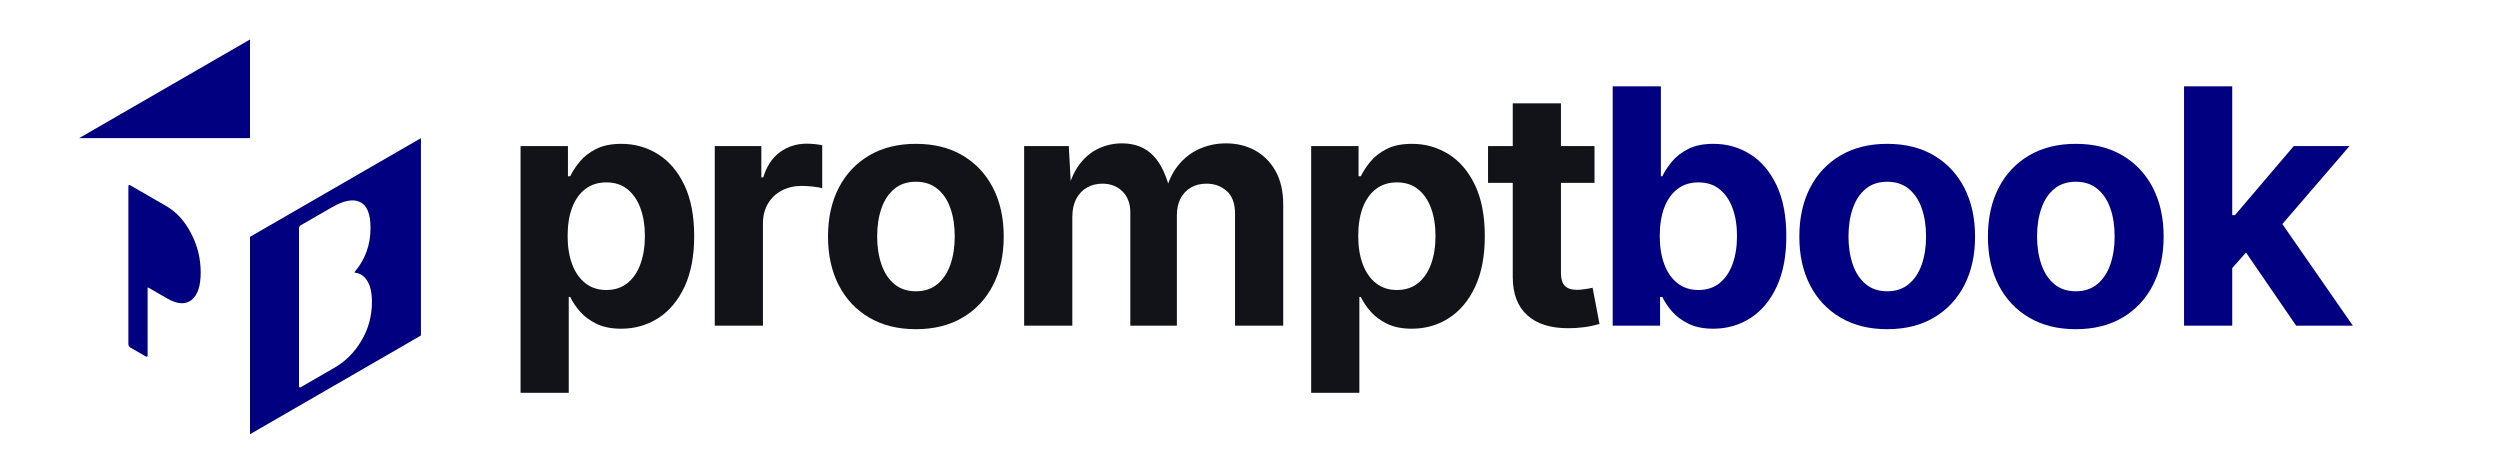
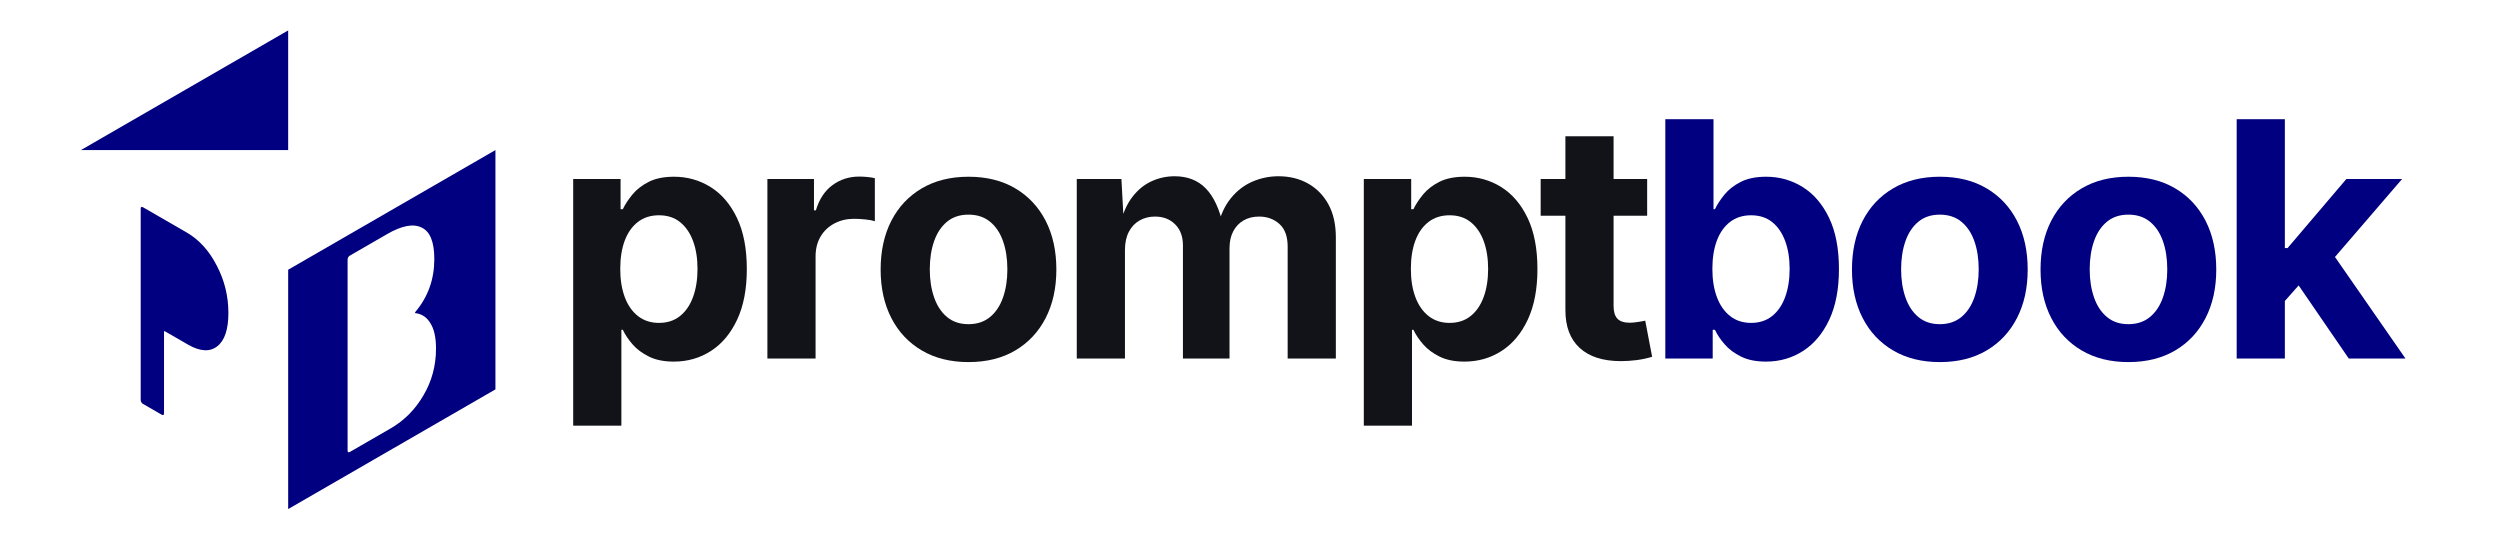
- <svg xmlns="http://www.w3.org/2000/svg" width="760" height="144" viewBox="0 0 760 144" role="img">
-   <g transform="translate(12 8)">
+ <svg xmlns="http://www.w3.org/2000/svg" width="760" height="164" viewBox="0 0 760 164" role="img">
+   <g transform="translate(10 4.395833) scale(1.212565)">
    <path fill="#000080" transform="matrix(0.992349 0.572933 -0.992349 0.572933 -100.273 -96.45293)" d="M 170.435,57.258 V 4.896 l 26.181,26.181 v 0 z" />
    <path fill="#000080" transform="matrix(0.992349 0.572933 0 1.145866 -157.0928 -136.5028)" d="m 197.138,68.251 c 3.15,0 5.687,1.146 7.61,3.437 1.964,2.25 2.946,5.217 2.946,8.899 0,3.601 -0.941,6.505 -2.823,8.715 -1.882,2.209 -4.357,3.314 -7.426,3.314 h -5.769 c -0.164,0 -0.245,0.082 -0.245,0.245 V 110.659 c 0,0.409 -0.205,0.614 -0.614,0.614 h -4.664 c -0.409,0 -0.614,-0.205 -0.614,-0.614 V 68.864 c 0,-0.409 0.205,-0.614 0.614,-0.614 z" />
    <path fill="#000080" transform="matrix(0.9923484 -0.5729326 0 1.145865 -167.4698 124.8194)" d="m 233.255,63.55 v 52.362 h 52.362 V 63.55 Z m 15.625,4.7 h 9.39 c 3.723,0 6.629,0.982 8.715,2.946 2.128,1.923 3.191,4.746 3.191,8.469 0,4.419 -1.575,7.467 -4.726,9.145 -0.205,0.123 -0.225,0.225 -0.061,0.306 1.637,0.982 2.905,2.353 3.805,4.112 0.941,1.759 1.411,3.846 1.411,6.26 h 5.2e-4 c 0,3.723 -1.064,6.608 -3.192,8.654 -2.087,2.046 -4.848,3.069 -8.285,3.069 h -10.249 c -0.409,0 -0.613,-0.205 -0.613,-0.614 V 68.864 c 0,-0.409 0.204,-0.614 0.613,-0.614 z" />
  </g>
-   <path fill="#111318" transform="translate(152 99) scale(0.04882812 -0.04882812)" d="M128 -418V1118H423V930H437Q458 974 496.5 1021.0Q535 1068 598.0 1100.0Q661 1132 756 1132Q880 1132 983.0 1068.0Q1086 1004 1147.5 876.0Q1209 748 1209 557Q1209 371 1149.0 242.5Q1089 114 986.0 47.5Q883 -19 754 -19Q663 -19 600.0 12.0Q537 43 497.5 88.5Q458 134 437 179H428V-418ZM662 222Q740 222 793.5 265.0Q847 308 874.5 384.0Q902 460 902 558Q902 656 874.5 731.0Q847 806 794.0 849.0Q741 892 662 892Q585 892 531.0 850.5Q477 809 449.0 734.5Q421 660 421 558Q421 457 449.5 381.5Q478 306 532.0 264.0Q586 222 662 222Z" />
-   <path fill="#111318" transform="translate(211.0371 99) scale(0.04882812 -0.04882812)" d="M128 0V1118H418V923H430Q461 1027 533.5 1080.0Q606 1133 700 1133Q723 1133 749.5 1130.5Q776 1128 797 1123V855Q777 862 739.0 866.0Q701 870 667 870Q599 870 544.0 840.5Q489 811 458.5 758.5Q428 706 428 636V0Z" />
-   <path fill="#111318" transform="translate(247.7598 99) scale(0.04882812 -0.04882812)" d="M628 -22Q460 -22 337.0 50.5Q214 123 147.5 252.5Q81 382 81 554Q81 728 147.5 857.5Q214 987 337.0 1059.5Q460 1132 628 1132Q797 1132 919.5 1059.5Q1042 987 1108.5 857.5Q1175 728 1175 554Q1175 382 1108.5 252.5Q1042 123 919.5 50.5Q797 -22 628 -22ZM628 214Q708 214 762.0 258.5Q816 303 843.0 380.5Q870 458 870 555Q870 654 843.0 731.0Q816 808 762.0 852.0Q708 896 628 896Q548 896 494.5 852.0Q441 808 414.0 731.0Q387 654 387 555Q387 458 414.0 380.5Q441 303 494.5 258.5Q548 214 628 214Z" />
-   <path fill="#111318" transform="translate(305.0879 99) scale(0.04882812 -0.04882812)" d="M128 0V1118H406L421 840H399Q425 943 475.5 1008.0Q526 1073 594.0 1104.0Q662 1135 737 1135Q858 1135 932.0 1058.5Q1006 982 1041 822H1006Q1031 929 1087.5 998.5Q1144 1068 1221.5 1101.5Q1299 1135 1384 1135Q1487 1135 1567.5 1090.0Q1648 1045 1694.5 960.5Q1741 876 1741 754V0H1441V697Q1441 792 1389.5 838.0Q1338 884 1263 884Q1207 884 1165.5 859.5Q1124 835 1101.5 791.0Q1079 747 1079 688V0H789V705Q789 787 740.5 835.5Q692 884 615 884Q562 884 519.5 860.0Q477 836 452.5 789.5Q428 743 428 676V0Z" />
-   <path fill="#111318" transform="translate(392.3477 99) scale(0.04882812 -0.04882812)" d="M128 -418V1118H423V930H437Q458 974 496.5 1021.0Q535 1068 598.0 1100.0Q661 1132 756 1132Q880 1132 983.0 1068.0Q1086 1004 1147.5 876.0Q1209 748 1209 557Q1209 371 1149.0 242.5Q1089 114 986.0 47.5Q883 -19 754 -19Q663 -19 600.0 12.0Q537 43 497.5 88.5Q458 134 437 179H428V-418ZM662 222Q740 222 793.5 265.0Q847 308 874.5 384.0Q902 460 902 558Q902 656 874.5 731.0Q847 806 794.0 849.0Q741 892 662 892Q585 892 531.0 850.5Q477 809 449.0 734.5Q421 660 421 558Q421 457 449.5 381.5Q478 306 532.0 264.0Q586 222 662 222Z" />
-   <path fill="#111318" transform="translate(451.3848 99) scale(0.04882812 -0.04882812)" d="M683 1118V889H20V1118ZM174 1384H474V327Q474 274 497.5 248.5Q521 223 576 223Q593 223 624.0 227.5Q655 232 671 236L714 11Q664 -4 614.5 -10.0Q565 -16 520 -16Q352 -16 263.0 66.0Q174 148 174 301Z" />
-   <path fill="#000080" transform="translate(484.0059 99) scale(0.04882812 -0.04882812)" d="M754 -19Q663 -19 600.0 12.0Q537 43 497.5 88.5Q458 134 437 179H423V0H128V1490H428V930H437Q458 974 496.5 1021.0Q535 1068 598.0 1100.0Q661 1132 756 1132Q880 1132 983.0 1068.0Q1086 1004 1147.5 876.0Q1209 748 1209 557Q1209 371 1149.0 242.5Q1089 114 986.0 47.5Q883 -19 754 -19ZM662 222Q740 222 793.5 265.0Q847 308 874.5 384.0Q902 460 902 558Q902 656 874.5 731.0Q847 806 794.0 849.0Q741 892 662 892Q585 892 531.0 850.5Q477 809 449.0 734.5Q421 660 421 558Q421 457 449.5 381.5Q478 306 532.0 264.0Q586 222 662 222Z" />
-   <path fill="#000080" transform="translate(543.043 99) scale(0.04882812 -0.04882812)" d="M628 -22Q460 -22 337.0 50.5Q214 123 147.5 252.5Q81 382 81 554Q81 728 147.5 857.5Q214 987 337.0 1059.5Q460 1132 628 1132Q797 1132 919.5 1059.5Q1042 987 1108.5 857.5Q1175 728 1175 554Q1175 382 1108.5 252.5Q1042 123 919.5 50.5Q797 -22 628 -22ZM628 214Q708 214 762.0 258.5Q816 303 843.0 380.5Q870 458 870 555Q870 654 843.0 731.0Q816 808 762.0 852.0Q708 896 628 896Q548 896 494.5 852.0Q441 808 414.0 731.0Q387 654 387 555Q387 458 414.0 380.5Q441 303 494.5 258.5Q548 214 628 214Z" />
-   <path fill="#000080" transform="translate(600.3711 99) scale(0.04882812 -0.04882812)" d="M628 -22Q460 -22 337.0 50.5Q214 123 147.5 252.5Q81 382 81 554Q81 728 147.5 857.5Q214 987 337.0 1059.5Q460 1132 628 1132Q797 1132 919.5 1059.5Q1042 987 1108.5 857.5Q1175 728 1175 554Q1175 382 1108.5 252.5Q1042 123 919.5 50.5Q797 -22 628 -22ZM628 214Q708 214 762.0 258.5Q816 303 843.0 380.5Q870 458 870 555Q870 654 843.0 731.0Q816 808 762.0 852.0Q708 896 628 896Q548 896 494.5 852.0Q441 808 414.0 731.0Q387 654 387 555Q387 458 414.0 380.5Q441 303 494.5 258.5Q548 214 628 214Z" />
-   <path fill="#000080" transform="translate(657.6992 99) scale(0.04882812 -0.04882812)" d="M400 327V688H445L811 1118H1158L675 557H604ZM128 0V1490H428V0ZM826 0 490 490 691 703 1179 0Z" />
+   <path fill="#111318" transform="translate(168 109) scale(0.04882812 -0.04882812)" d="M128 -418V1118H423V930H437Q458 974 496.5 1021.0Q535 1068 598.0 1100.0Q661 1132 756 1132Q880 1132 983.0 1068.0Q1086 1004 1147.5 876.0Q1209 748 1209 557Q1209 371 1149.0 242.5Q1089 114 986.0 47.5Q883 -19 754 -19Q663 -19 600.0 12.0Q537 43 497.5 88.5Q458 134 437 179H428V-418ZM662 222Q740 222 793.5 265.0Q847 308 874.5 384.0Q902 460 902 558Q902 656 874.5 731.0Q847 806 794.0 849.0Q741 892 662 892Q585 892 531.0 850.5Q477 809 449.0 734.5Q421 660 421 558Q421 457 449.5 381.5Q478 306 532.0 264.0Q586 222 662 222Z" />
+   <path fill="#111318" transform="translate(227.0371 109) scale(0.04882812 -0.04882812)" d="M128 0V1118H418V923H430Q461 1027 533.5 1080.0Q606 1133 700 1133Q723 1133 749.5 1130.5Q776 1128 797 1123V855Q777 862 739.0 866.0Q701 870 667 870Q599 870 544.0 840.5Q489 811 458.5 758.5Q428 706 428 636V0Z" />
+   <path fill="#111318" transform="translate(263.7598 109) scale(0.04882812 -0.04882812)" d="M628 -22Q460 -22 337.0 50.5Q214 123 147.5 252.5Q81 382 81 554Q81 728 147.5 857.5Q214 987 337.0 1059.5Q460 1132 628 1132Q797 1132 919.5 1059.5Q1042 987 1108.5 857.5Q1175 728 1175 554Q1175 382 1108.5 252.5Q1042 123 919.5 50.5Q797 -22 628 -22ZM628 214Q708 214 762.0 258.5Q816 303 843.0 380.5Q870 458 870 555Q870 654 843.0 731.0Q816 808 762.0 852.0Q708 896 628 896Q548 896 494.5 852.0Q441 808 414.0 731.0Q387 654 387 555Q387 458 414.0 380.5Q441 303 494.5 258.5Q548 214 628 214Z" />
+   <path fill="#111318" transform="translate(321.0879 109) scale(0.04882812 -0.04882812)" d="M128 0V1118H406L421 840H399Q425 943 475.5 1008.0Q526 1073 594.0 1104.0Q662 1135 737 1135Q858 1135 932.0 1058.5Q1006 982 1041 822H1006Q1031 929 1087.5 998.5Q1144 1068 1221.5 1101.5Q1299 1135 1384 1135Q1487 1135 1567.5 1090.0Q1648 1045 1694.5 960.5Q1741 876 1741 754V0H1441V697Q1441 792 1389.5 838.0Q1338 884 1263 884Q1207 884 1165.5 859.5Q1124 835 1101.5 791.0Q1079 747 1079 688V0H789V705Q789 787 740.5 835.5Q692 884 615 884Q562 884 519.5 860.0Q477 836 452.5 789.5Q428 743 428 676V0Z" />
+   <path fill="#111318" transform="translate(408.3477 109) scale(0.04882812 -0.04882812)" d="M128 -418V1118H423V930H437Q458 974 496.5 1021.0Q535 1068 598.0 1100.0Q661 1132 756 1132Q880 1132 983.0 1068.0Q1086 1004 1147.5 876.0Q1209 748 1209 557Q1209 371 1149.0 242.5Q1089 114 986.0 47.5Q883 -19 754 -19Q663 -19 600.0 12.0Q537 43 497.5 88.5Q458 134 437 179H428V-418ZM662 222Q740 222 793.5 265.0Q847 308 874.5 384.0Q902 460 902 558Q902 656 874.5 731.0Q847 806 794.0 849.0Q741 892 662 892Q585 892 531.0 850.5Q477 809 449.0 734.5Q421 660 421 558Q421 457 449.5 381.5Q478 306 532.0 264.0Q586 222 662 222Z" />
+   <path fill="#111318" transform="translate(467.3848 109) scale(0.04882812 -0.04882812)" d="M683 1118V889H20V1118ZM174 1384H474V327Q474 274 497.5 248.5Q521 223 576 223Q593 223 624.0 227.5Q655 232 671 236L714 11Q664 -4 614.5 -10.0Q565 -16 520 -16Q352 -16 263.0 66.0Q174 148 174 301Z" />
+   <path fill="#000080" transform="translate(500.0059 109) scale(0.04882812 -0.04882812)" d="M754 -19Q663 -19 600.0 12.0Q537 43 497.5 88.5Q458 134 437 179H423V0H128V1490H428V930H437Q458 974 496.5 1021.0Q535 1068 598.0 1100.0Q661 1132 756 1132Q880 1132 983.0 1068.0Q1086 1004 1147.5 876.0Q1209 748 1209 557Q1209 371 1149.0 242.5Q1089 114 986.0 47.5Q883 -19 754 -19ZM662 222Q740 222 793.5 265.0Q847 308 874.5 384.0Q902 460 902 558Q902 656 874.5 731.0Q847 806 794.0 849.0Q741 892 662 892Q585 892 531.0 850.5Q477 809 449.0 734.5Q421 660 421 558Q421 457 449.5 381.5Q478 306 532.0 264.0Q586 222 662 222Z" />
+   <path fill="#000080" transform="translate(559.043 109) scale(0.04882812 -0.04882812)" d="M628 -22Q460 -22 337.0 50.5Q214 123 147.5 252.5Q81 382 81 554Q81 728 147.5 857.5Q214 987 337.0 1059.5Q460 1132 628 1132Q797 1132 919.5 1059.5Q1042 987 1108.5 857.5Q1175 728 1175 554Q1175 382 1108.5 252.5Q1042 123 919.5 50.5Q797 -22 628 -22ZM628 214Q708 214 762.0 258.5Q816 303 843.0 380.5Q870 458 870 555Q870 654 843.0 731.0Q816 808 762.0 852.0Q708 896 628 896Q548 896 494.5 852.0Q441 808 414.0 731.0Q387 654 387 555Q387 458 414.0 380.5Q441 303 494.5 258.5Q548 214 628 214Z" />
+   <path fill="#000080" transform="translate(616.3711 109) scale(0.04882812 -0.04882812)" d="M628 -22Q460 -22 337.0 50.5Q214 123 147.5 252.5Q81 382 81 554Q81 728 147.5 857.5Q214 987 337.0 1059.5Q460 1132 628 1132Q797 1132 919.5 1059.5Q1042 987 1108.5 857.5Q1175 728 1175 554Q1175 382 1108.5 252.5Q1042 123 919.5 50.5Q797 -22 628 -22ZM628 214Q708 214 762.0 258.5Q816 303 843.0 380.5Q870 458 870 555Q870 654 843.0 731.0Q816 808 762.0 852.0Q708 896 628 896Q548 896 494.5 852.0Q441 808 414.0 731.0Q387 654 387 555Q387 458 414.0 380.5Q441 303 494.5 258.5Q548 214 628 214Z" />
+   <path fill="#000080" transform="translate(673.6992 109) scale(0.04882812 -0.04882812)" d="M400 327V688H445L811 1118H1158L675 557H604ZM128 0V1490H428V0ZM826 0 490 490 691 703 1179 0Z" />
</svg>
